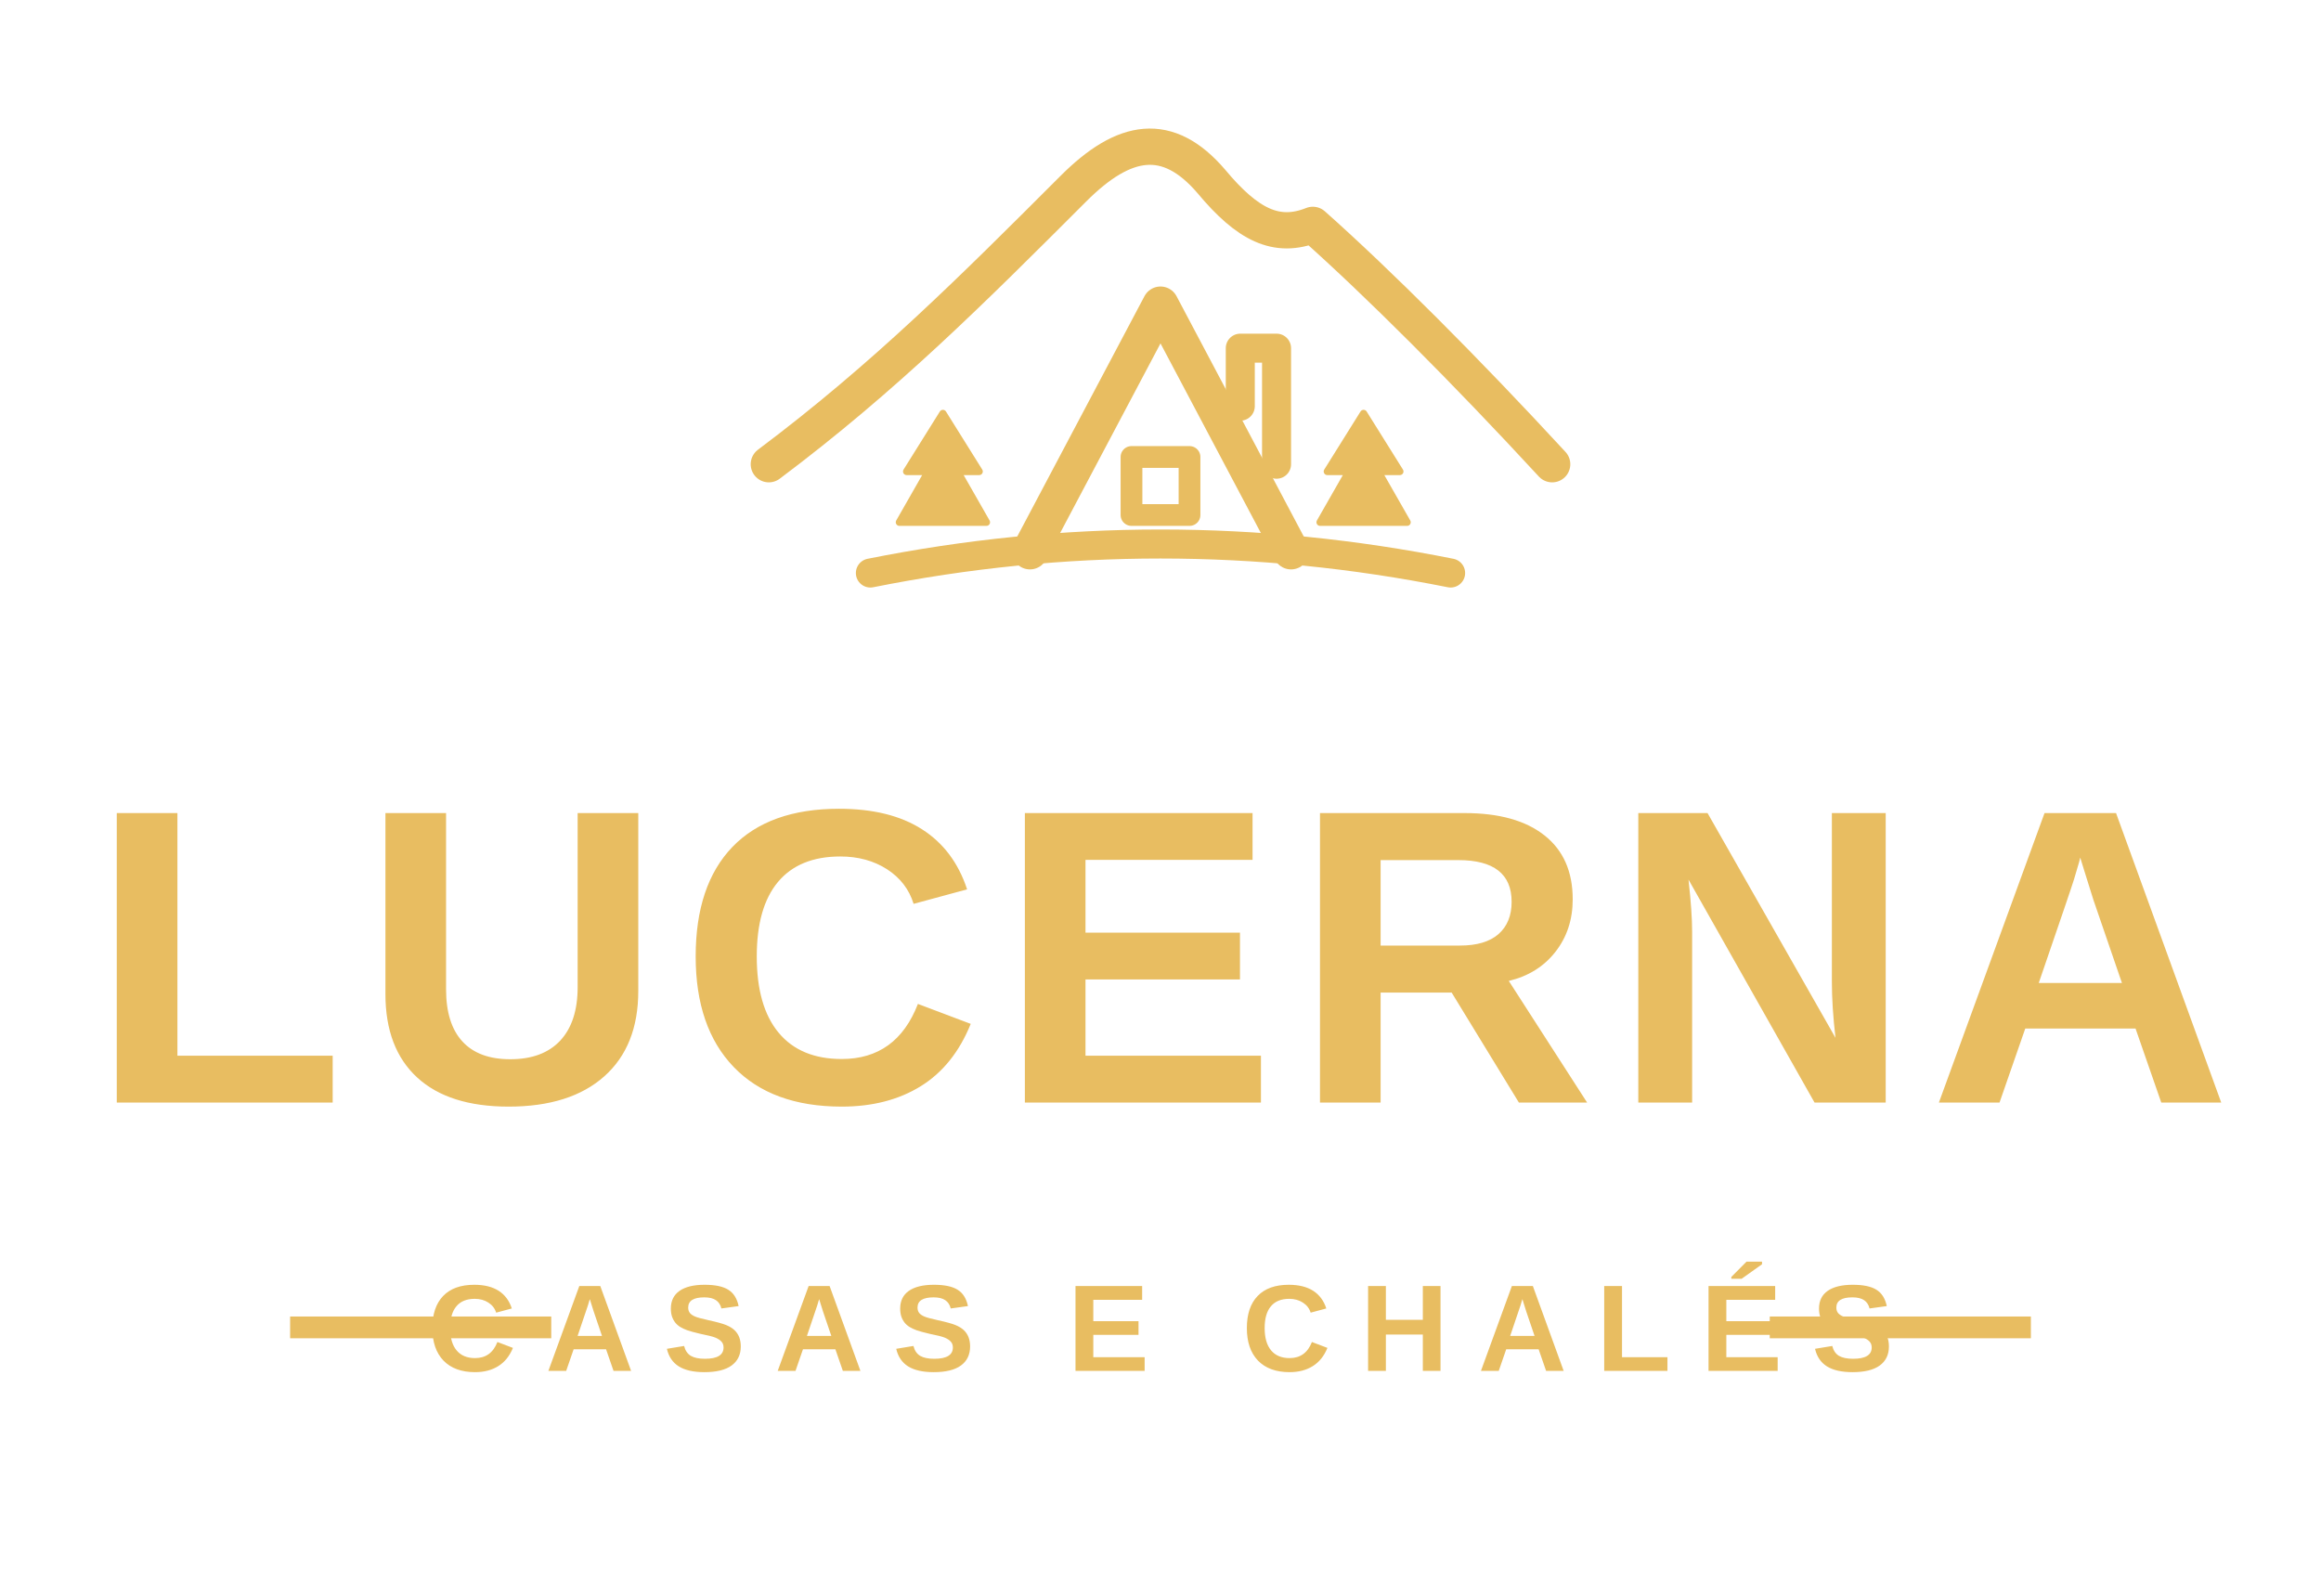
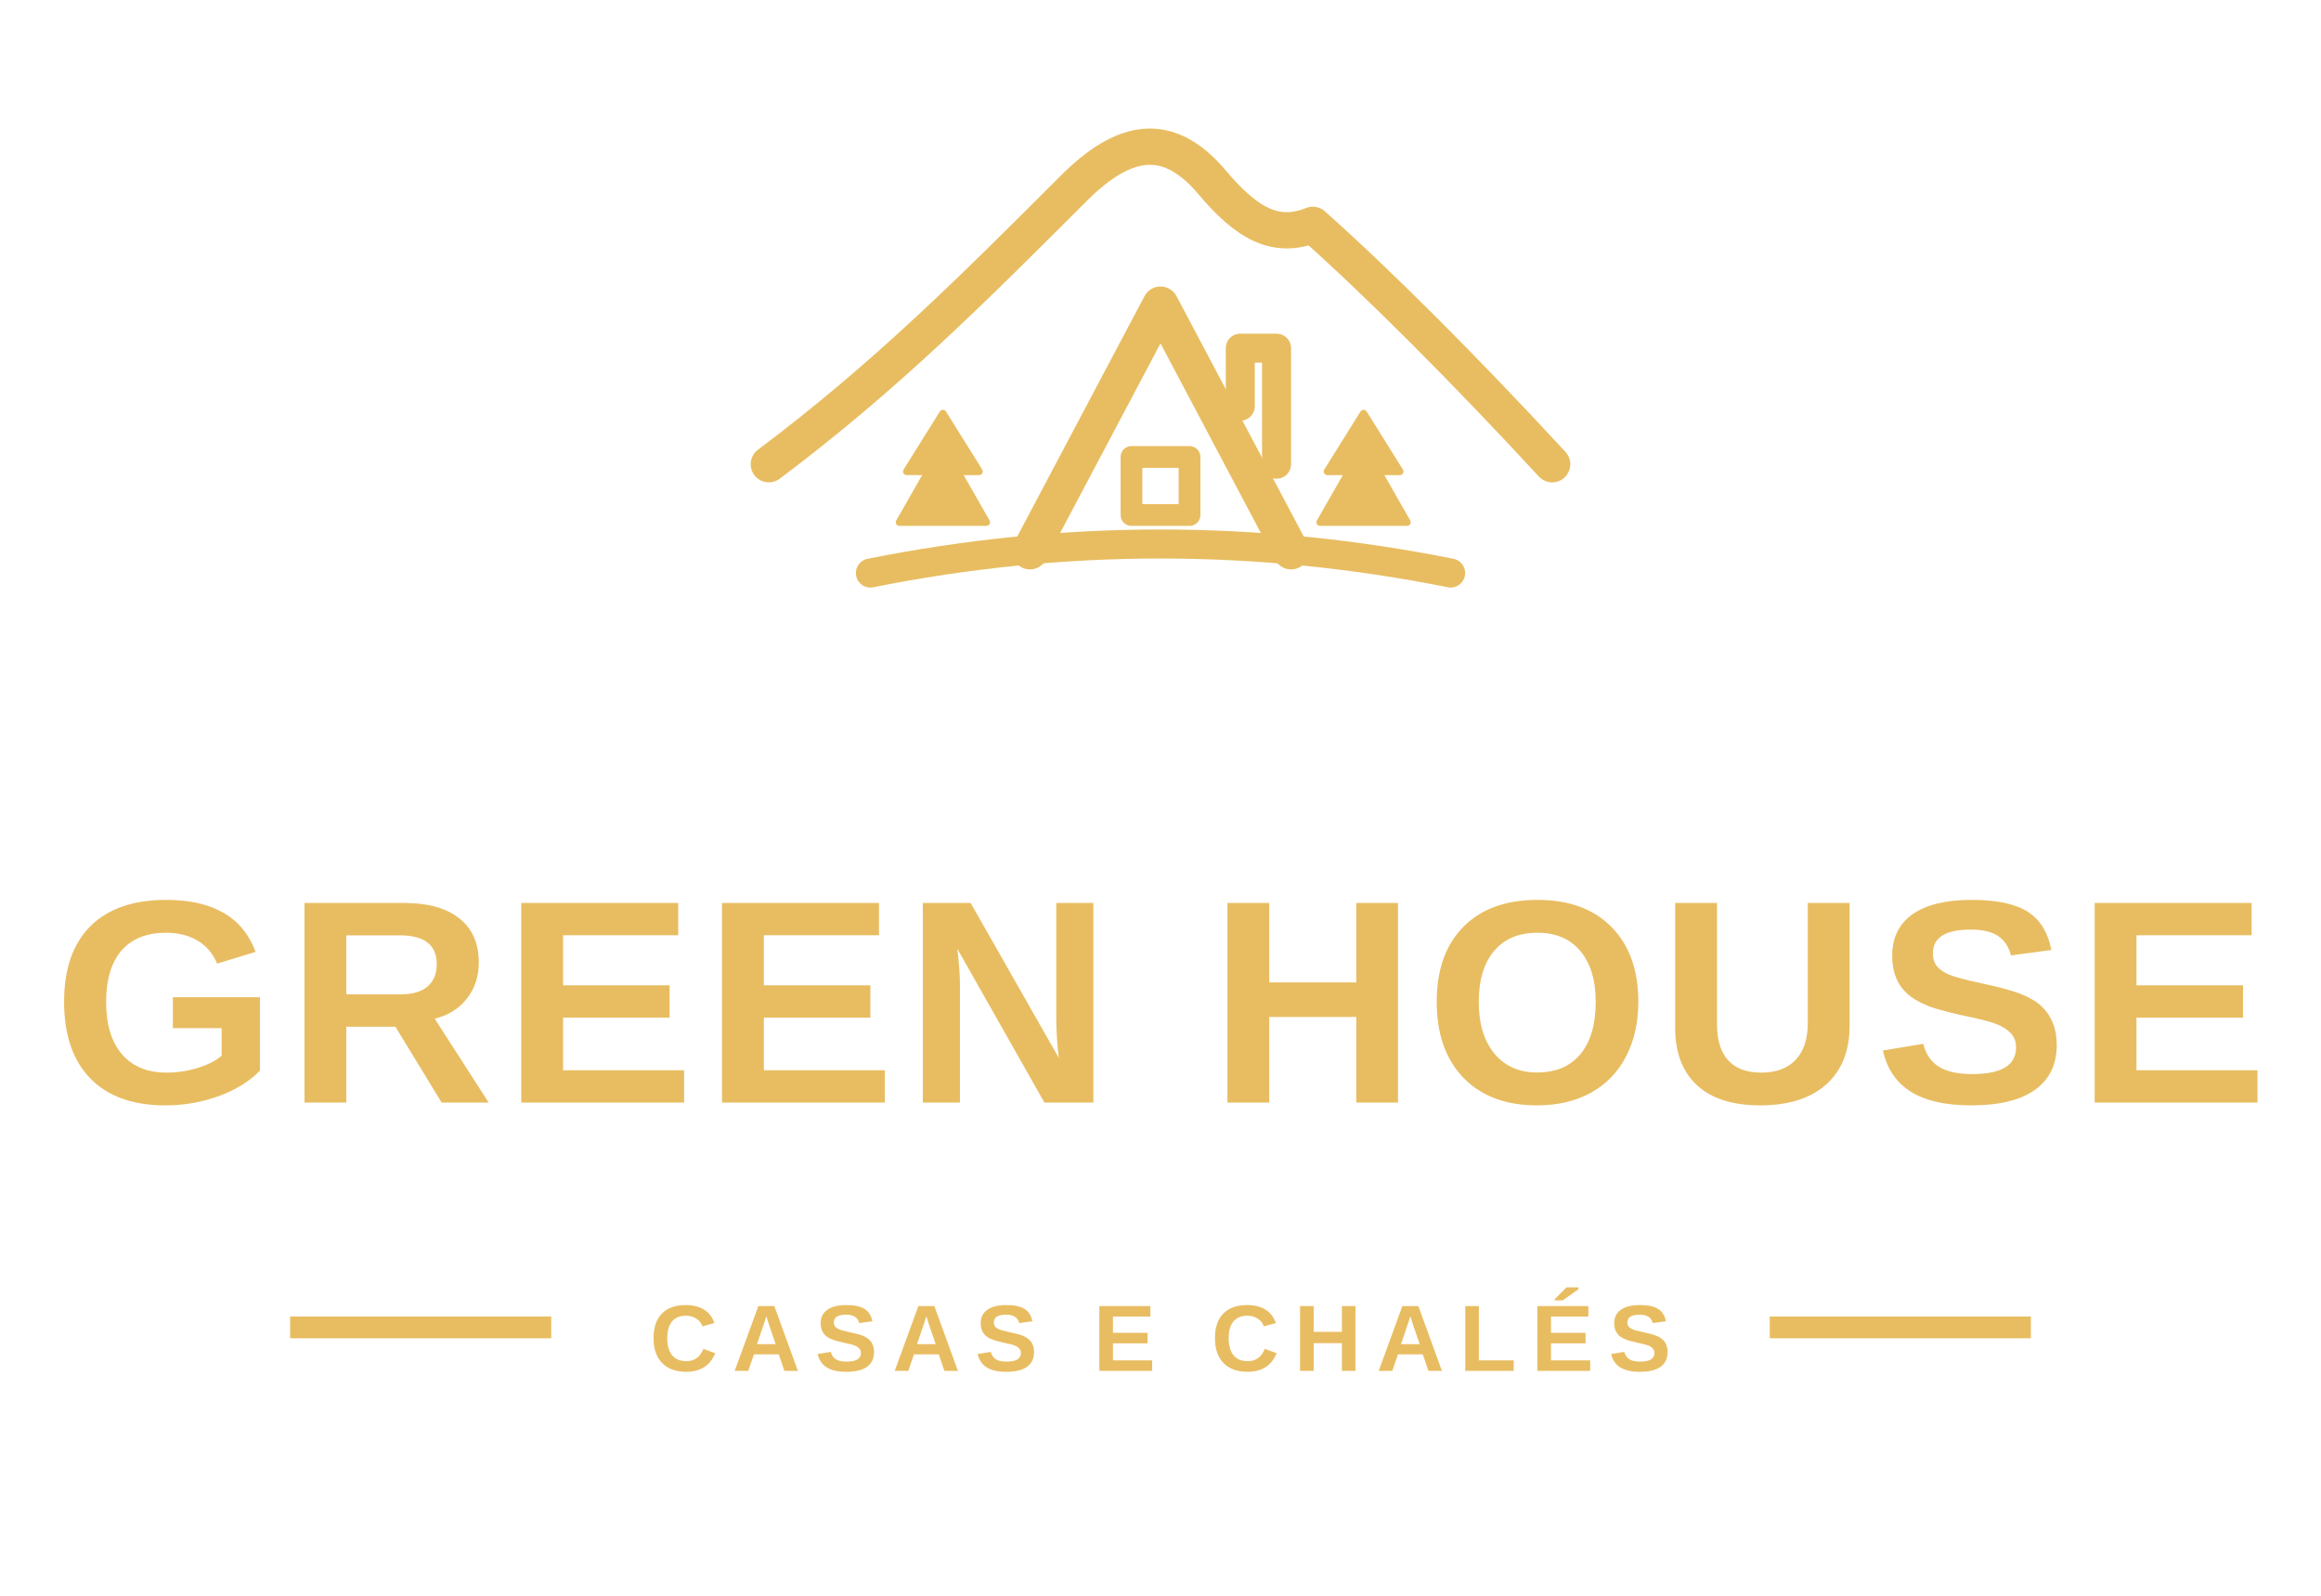
- <svg xmlns="http://www.w3.org/2000/svg" viewBox="0 0 320 220" role="img" aria-label="Lucerna — casas e chalés">
+ <svg xmlns="http://www.w3.org/2000/svg" viewBox="0 0 320 220" role="img" aria-label="Green House — casas e chalés">
  <g fill="none" stroke="#E8BD61" stroke-linecap="round" stroke-linejoin="round" transform="translate(100 6)">
    <path d="M6 58C22 46 34 34 48 20C55 13 61 12 67 19C72 25 76 27 81 25C90 33 102 45 114 58" stroke-width="5" />
    <path d="M42 70L60 36L78 70" stroke-width="5" />
    <path d="M71 50V42H76V58" stroke-width="4" />
    <rect x="56" y="57" width="8" height="8" stroke-width="3" />
    <path d="M20 73Q60 65 100 73" stroke-width="4" />
    <path d="M30 51l-5 8h3l-4 7h12l-4-7h3z M88 51l-5 8h3l-4 7h12l-4-7h3z" fill="#E8BD61" stroke-width="1" />
  </g>
-   <text x="160" y="152" text-anchor="middle" font-family="Montserrat, Arial Black, Arial, sans-serif" font-size="58" font-weight="800" letter-spacing="2" fill="#E8BD61">LUCERNA</text>
+   <text x="160" y="152" text-anchor="middle" font-family="Montserrat, Arial Black, Arial, sans-serif" font-size="40" font-weight="800" letter-spacing="1" fill="#E8BD61">GREEN HOUSE</text>
  <g stroke="#E8BD61" stroke-width="3">
    <line x1="40" x2="76" y1="183" y2="183" />
    <line x1="244" x2="280" y1="183" y2="183" />
  </g>
-   <text x="160" y="189" text-anchor="middle" font-family="Montserrat, Arial, sans-serif" font-size="17" font-weight="700" letter-spacing="4" fill="#E8BD61">CASAS E CHALÉS</text>
+   <text x="160" y="189" text-anchor="middle" font-family="Montserrat, Arial, sans-serif" font-size="13" font-weight="700" letter-spacing="2" fill="#E8BD61">CASAS E CHALÉS</text>
</svg>
